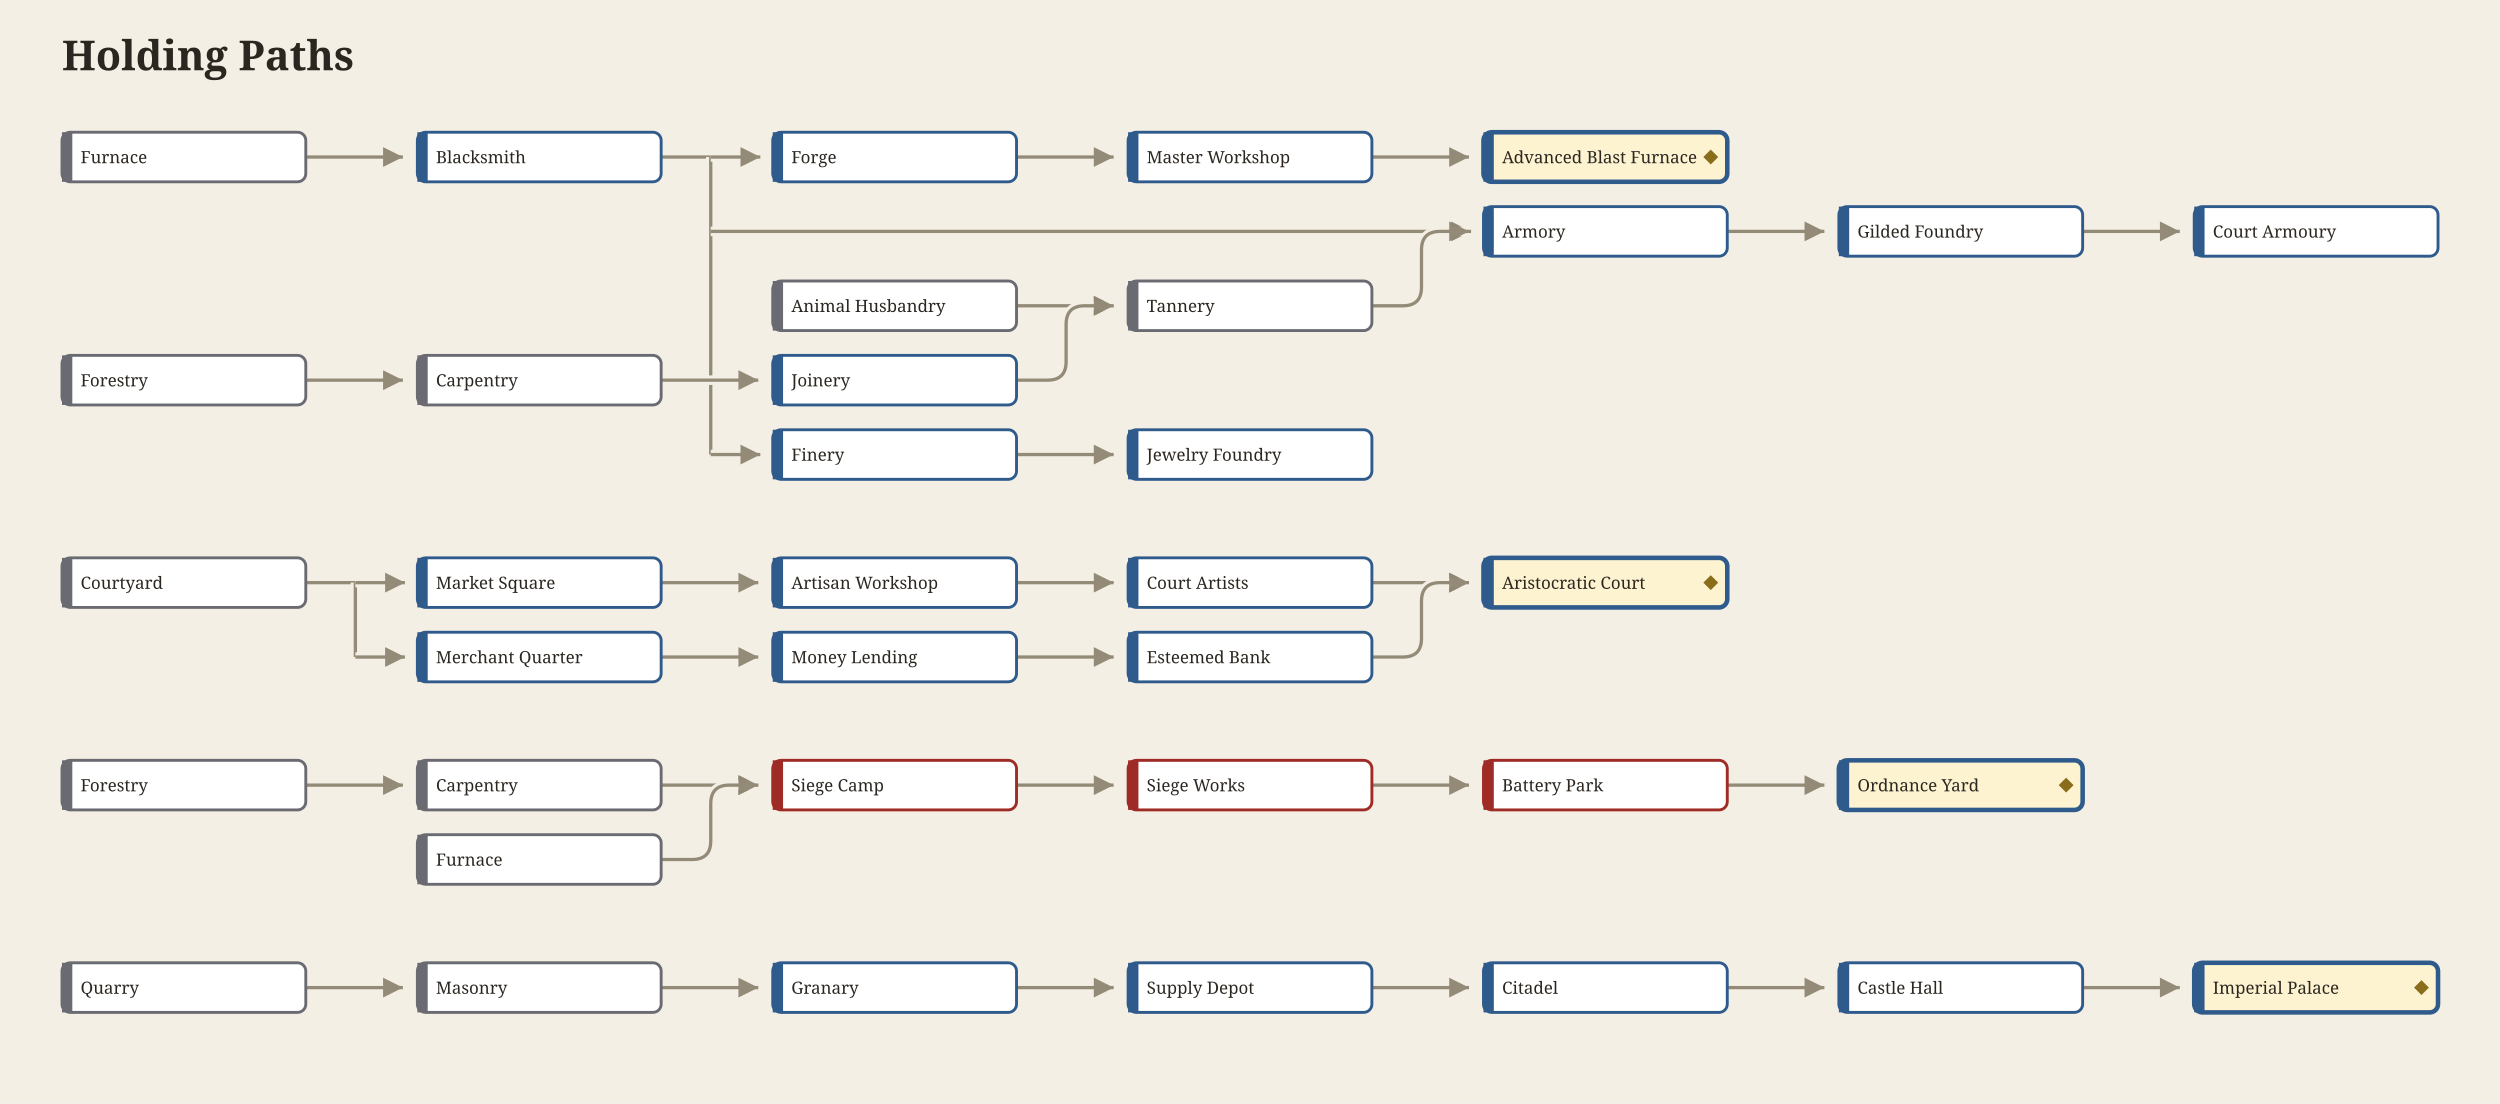
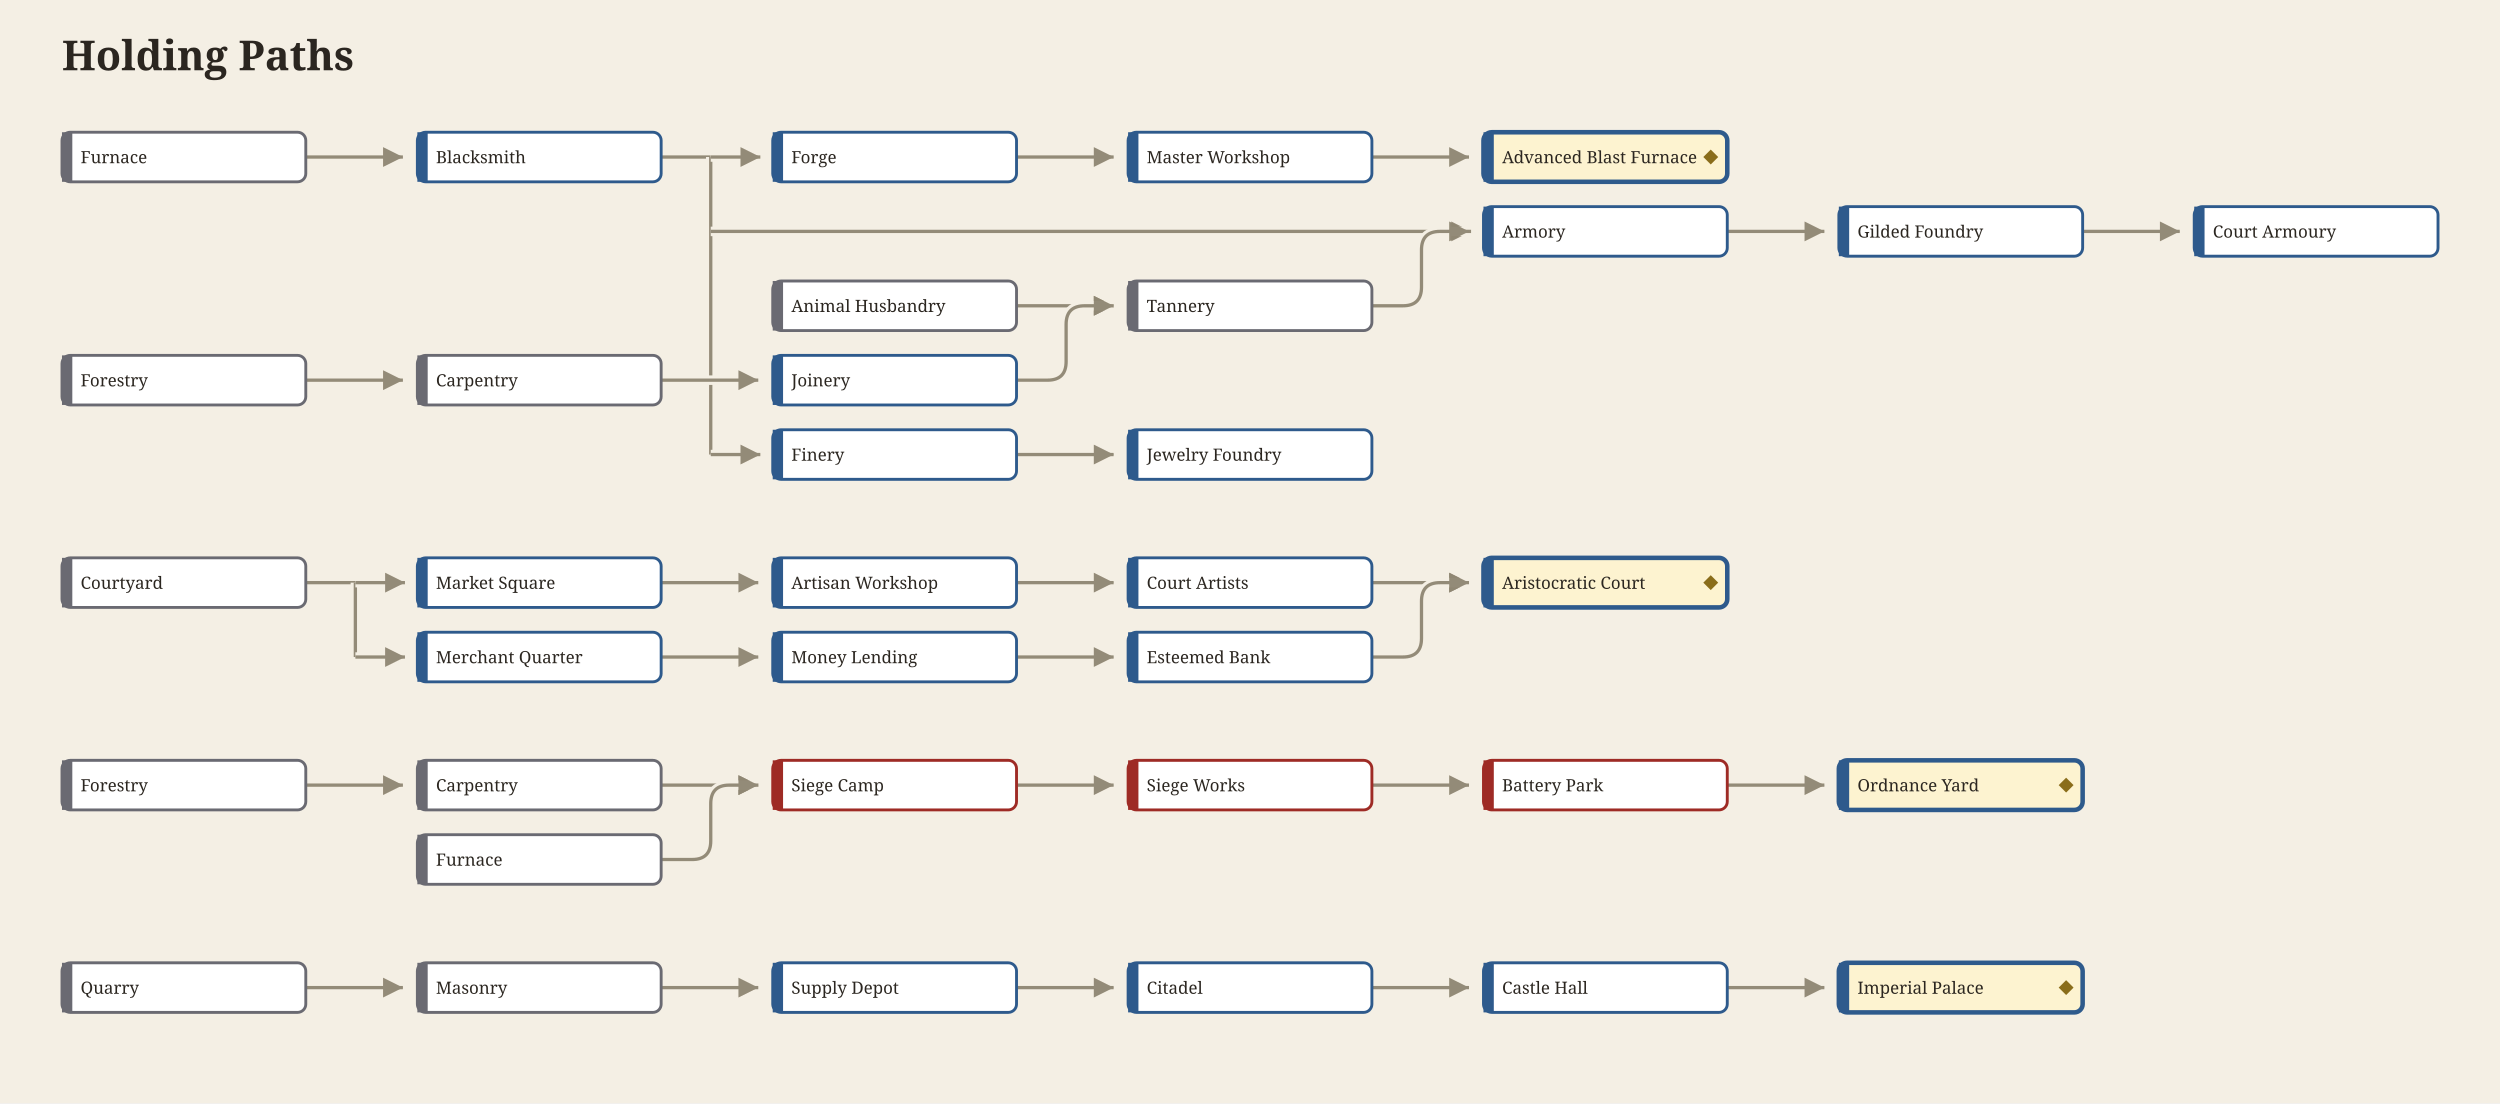
<svg xmlns="http://www.w3.org/2000/svg" width="1210" height="534" viewBox="0 0 1210 534" font-family="Georgia, serif">
  <rect width="1210" height="534" fill="#f4efe4" />
  <defs>
    <marker id="arw-2E5A8C" markerWidth="7" markerHeight="7" refX="6" refY="3" orient="auto">
      <path d="M0,0 L6,3 L0,6 Z" fill="#2E5A8C" />
    </marker>
    <marker id="arw-9E2B25" markerWidth="7" markerHeight="7" refX="6" refY="3" orient="auto">
      <path d="M0,0 L6,3 L0,6 Z" fill="#9E2B25" />
    </marker>
    <marker id="arw-1c9c8c" markerWidth="7" markerHeight="7" refX="6" refY="3" orient="auto">
      <path d="M0,0 L6,3 L0,6 Z" fill="#1c9c8c" />
    </marker>
    <marker id="arw-C6A024" markerWidth="7" markerHeight="7" refX="6" refY="3" orient="auto">
      <path d="M0,0 L6,3 L0,6 Z" fill="#C6A024" />
    </marker>
    <marker id="arw-6A3D8F" markerWidth="7" markerHeight="7" refX="6" refY="3" orient="auto">
      <path d="M0,0 L6,3 L0,6 Z" fill="#6A3D8F" />
    </marker>
    <marker id="arw-CC6A1A" markerWidth="7" markerHeight="7" refX="6" refY="3" orient="auto">
      <path d="M0,0 L6,3 L0,6 Z" fill="#CC6A1A" />
    </marker>
    <marker id="arw-3a7d3a" markerWidth="7" markerHeight="7" refX="6" refY="3" orient="auto">
      <path d="M0,0 L6,3 L0,6 Z" fill="#3a7d3a" />
    </marker>
    <marker id="arw-b5347a" markerWidth="7" markerHeight="7" refX="6" refY="3" orient="auto">
      <path d="M0,0 L6,3 L0,6 Z" fill="#b5347a" />
    </marker>
    <marker id="arw-2b6f9e" markerWidth="7" markerHeight="7" refX="6" refY="3" orient="auto">
      <path d="M0,0 L6,3 L0,6 Z" fill="#2b6f9e" />
    </marker>
    <marker id="arw-8a6d1a" markerWidth="7" markerHeight="7" refX="6" refY="3" orient="auto">
      <path d="M0,0 L6,3 L0,6 Z" fill="#8a6d1a" />
    </marker>
    <marker id="arw-5f5647" markerWidth="7" markerHeight="7" refX="6" refY="3" orient="auto">
      <path d="M0,0 L6,3 L0,6 Z" fill="#5f5647" />
    </marker>
    <marker id="arw-7a2ea0" markerWidth="7" markerHeight="7" refX="6" refY="3" orient="auto">
      <path d="M0,0 L6,3 L0,6 Z" fill="#7a2ea0" />
    </marker>
    <marker id="arw-0f8a7e" markerWidth="7" markerHeight="7" refX="6" refY="3" orient="auto">
      <path d="M0,0 L6,3 L0,6 Z" fill="#0f8a7e" />
    </marker>
    <marker id="arw-a83232" markerWidth="7" markerHeight="7" refX="6" refY="3" orient="auto">
      <path d="M0,0 L6,3 L0,6 Z" fill="#a83232" />
    </marker>
    <marker id="arw-8f8672" markerWidth="7" markerHeight="7" refX="6" refY="3" orient="auto">
      <path d="M0,0 L6,3 L0,6 Z" fill="#8f8672" />
    </marker>
  </defs>
  <text x="30" y="34" font-size="20" font-weight="bold" fill="#2b2620">Holding Paths</text>
  <path d="M148,76 L195,76" fill="none" stroke="#f4efe4" stroke-width="4.6" opacity="1" />
  <path d="M148,76 L195,76" fill="none" stroke="#8f8672" stroke-width="1.6" opacity="0.95" marker-end="url(#arw-8f8672)" />
  <path d="M148,184 L195,184" fill="none" stroke="#f4efe4" stroke-width="4.6" opacity="1" />
  <path d="M148,184 L195,184" fill="none" stroke="#8f8672" stroke-width="1.6" opacity="0.95" marker-end="url(#arw-8f8672)" />
  <path d="M320,76 L344,76" fill="none" stroke="#f4efe4" stroke-width="4.6" opacity="1" />
  <path d="M320,76 L344,76" fill="none" stroke="#8f8672" stroke-width="1.6" opacity="0.95" />
  <path d="M344,76 L344,220" fill="none" stroke="#f4efe4" stroke-width="4.6" opacity="1" />
  <path d="M344,76 L344,220" fill="none" stroke="#8f8672" stroke-width="1.6" opacity="0.95" />
  <path d="M344,220 L368,220" fill="none" stroke="#f4efe4" stroke-width="4.6" opacity="1" />
  <path d="M344,220 L368,220" fill="none" stroke="#8f8672" stroke-width="1.6" opacity="0.95" marker-end="url(#arw-8f8672)" />
  <path d="M344,112 L712,112" fill="none" stroke="#f4efe4" stroke-width="4.6" opacity="1" />
  <path d="M344,112 L712,112" fill="none" stroke="#8f8672" stroke-width="1.6" opacity="0.95" marker-end="url(#arw-8f8672)" />
  <path d="M344,76 L368,76" fill="none" stroke="#f4efe4" stroke-width="4.6" opacity="1" />
  <path d="M344,76 L368,76" fill="none" stroke="#8f8672" stroke-width="1.6" opacity="0.95" marker-end="url(#arw-8f8672)" />
  <path d="M320,184 L367,184" fill="none" stroke="#f4efe4" stroke-width="4.6" opacity="1" />
  <path d="M320,184 L367,184" fill="none" stroke="#8f8672" stroke-width="1.6" opacity="0.95" marker-end="url(#arw-8f8672)" />
  <path d="M492,76 L539,76" fill="none" stroke="#f4efe4" stroke-width="4.6" opacity="1" />
  <path d="M492,76 L539,76" fill="none" stroke="#8f8672" stroke-width="1.6" opacity="0.95" marker-end="url(#arw-8f8672)" />
  <path d="M492,148 L539,148" fill="none" stroke="#f4efe4" stroke-width="4.6" opacity="1" />
  <path d="M492,148 L539,148" fill="none" stroke="#8f8672" stroke-width="1.6" opacity="0.95" marker-end="url(#arw-8f8672)" />
  <path d="M492,184 L507,184 Q516,184 516,175 L516,157 Q516,148 525,148 L539,148" fill="none" stroke="#f4efe4" stroke-width="4.6" opacity="1" />
  <path d="M492,184 L507,184 Q516,184 516,175 L516,157 Q516,148 525,148 L539,148" fill="none" stroke="#8f8672" stroke-width="1.6" opacity="0.95" marker-end="url(#arw-8f8672)" />
  <path d="M492,220 L539,220" fill="none" stroke="#f4efe4" stroke-width="4.6" opacity="1" />
  <path d="M492,220 L539,220" fill="none" stroke="#8f8672" stroke-width="1.6" opacity="0.95" marker-end="url(#arw-8f8672)" />
  <path d="M664,76 L711,76" fill="none" stroke="#f4efe4" stroke-width="4.6" opacity="1" />
  <path d="M664,76 L711,76" fill="none" stroke="#8f8672" stroke-width="1.6" opacity="0.95" marker-end="url(#arw-8f8672)" />
  <path d="M664,148 L679,148 Q688,148 688,139 L688,121 Q688,112 697,112 L711,112" fill="none" stroke="#f4efe4" stroke-width="4.6" opacity="1" />
  <path d="M664,148 L679,148 Q688,148 688,139 L688,121 Q688,112 697,112 L711,112" fill="none" stroke="#8f8672" stroke-width="1.6" opacity="0.95" marker-end="url(#arw-8f8672)" />
  <path d="M836,112 L883,112" fill="none" stroke="#f4efe4" stroke-width="4.6" opacity="1" />
  <path d="M836,112 L883,112" fill="none" stroke="#8f8672" stroke-width="1.6" opacity="0.95" marker-end="url(#arw-8f8672)" />
  <path d="M1008,112 L1055,112" fill="none" stroke="#f4efe4" stroke-width="4.6" opacity="1" />
  <path d="M1008,112 L1055,112" fill="none" stroke="#8f8672" stroke-width="1.6" opacity="0.95" marker-end="url(#arw-8f8672)" />
  <rect x="30" y="64" width="118" height="24" rx="4" fill="#ffffff" stroke="#6a6a72" stroke-width="1.4" />
  <rect x="30" y="64" width="5" height="24" fill="#6a6a72" />
  <text x="39" y="79" font-size="8.2" fill="#2b2620">Furnace</text>
  <rect x="30" y="172" width="118" height="24" rx="4" fill="#ffffff" stroke="#6a6a72" stroke-width="1.4" />
  <rect x="30" y="172" width="5" height="24" fill="#6a6a72" />
  <text x="39" y="187" font-size="8.2" fill="#2b2620">Forestry</text>
  <rect x="202" y="64" width="118" height="24" rx="4" fill="#ffffff" stroke="#2E5A8C" stroke-width="1.4" />
  <rect x="202" y="64" width="5" height="24" fill="#2E5A8C" />
  <text x="211" y="79" font-size="8.2" fill="#2b2620">Blacksmith</text>
  <rect x="202" y="172" width="118" height="24" rx="4" fill="#ffffff" stroke="#6a6a72" stroke-width="1.4" />
  <rect x="202" y="172" width="5" height="24" fill="#6a6a72" />
  <text x="211" y="187" font-size="8.2" fill="#2b2620">Carpentry</text>
  <rect x="374" y="64" width="118" height="24" rx="4" fill="#ffffff" stroke="#2E5A8C" stroke-width="1.4" />
  <rect x="374" y="64" width="5" height="24" fill="#2E5A8C" />
  <text x="383" y="79" font-size="8.2" fill="#2b2620">Forge</text>
  <rect x="374" y="136" width="118" height="24" rx="4" fill="#ffffff" stroke="#6a6a72" stroke-width="1.4" />
  <rect x="374" y="136" width="5" height="24" fill="#6a6a72" />
  <text x="383" y="151" font-size="8.2" fill="#2b2620">Animal Husbandry</text>
  <rect x="374" y="172" width="118" height="24" rx="4" fill="#ffffff" stroke="#2E5A8C" stroke-width="1.4" />
  <rect x="374" y="172" width="5" height="24" fill="#2E5A8C" />
  <text x="383" y="187" font-size="8.2" fill="#2b2620">Joinery</text>
  <rect x="374" y="208" width="118" height="24" rx="4" fill="#ffffff" stroke="#2E5A8C" stroke-width="1.4" />
  <rect x="374" y="208" width="5" height="24" fill="#2E5A8C" />
  <text x="383" y="223" font-size="8.2" fill="#2b2620">Finery</text>
  <rect x="546" y="64" width="118" height="24" rx="4" fill="#ffffff" stroke="#2E5A8C" stroke-width="1.4" />
  <rect x="546" y="64" width="5" height="24" fill="#2E5A8C" />
  <text x="555" y="79" font-size="8.2" fill="#2b2620">Master Workshop</text>
  <rect x="546" y="136" width="118" height="24" rx="4" fill="#ffffff" stroke="#6a6a72" stroke-width="1.4" />
  <rect x="546" y="136" width="5" height="24" fill="#6a6a72" />
  <text x="555" y="151" font-size="8.2" fill="#2b2620">Tannery</text>
  <rect x="546" y="208" width="118" height="24" rx="4" fill="#ffffff" stroke="#2E5A8C" stroke-width="1.4" />
  <rect x="546" y="208" width="5" height="24" fill="#2E5A8C" />
  <text x="555" y="223" font-size="8.2" fill="#2b2620">Jewelry Foundry</text>
  <rect x="718" y="64" width="118" height="24" rx="4" fill="#fdf3d0" stroke="#2E5A8C" stroke-width="2.2" />
  <rect x="718" y="64" width="5" height="24" fill="#2E5A8C" />
  <text x="727" y="79" font-size="8.2" fill="#2b2620">Advanced Blast Furnace</text>
  <polygon points="828.0,72.4 831.6,76.0 828.0,79.6 824.4,76.0" fill="#8a6d1a" />
  <rect x="718" y="100" width="118" height="24" rx="4" fill="#ffffff" stroke="#2E5A8C" stroke-width="1.4" />
  <rect x="718" y="100" width="5" height="24" fill="#2E5A8C" />
  <text x="727" y="115" font-size="8.2" fill="#2b2620">Armory</text>
  <rect x="890" y="100" width="118" height="24" rx="4" fill="#ffffff" stroke="#2E5A8C" stroke-width="1.4" />
  <rect x="890" y="100" width="5" height="24" fill="#2E5A8C" />
  <text x="899" y="115" font-size="8.2" fill="#2b2620">Gilded Foundry</text>
  <rect x="1062" y="100" width="118" height="24" rx="4" fill="#ffffff" stroke="#2E5A8C" stroke-width="1.4" />
  <rect x="1062" y="100" width="5" height="24" fill="#2E5A8C" />
  <text x="1071" y="115" font-size="8.2" fill="#2b2620">Court Armoury</text>
  <path d="M148,282 L172,282" fill="none" stroke="#f4efe4" stroke-width="4.6" opacity="1" />
  <path d="M148,282 L172,282" fill="none" stroke="#8f8672" stroke-width="1.6" opacity="0.95" />
  <path d="M172,282 L172,318" fill="none" stroke="#f4efe4" stroke-width="4.6" opacity="1" />
  <path d="M172,282 L172,318" fill="none" stroke="#8f8672" stroke-width="1.6" opacity="0.95" />
  <path d="M172,282 L196,282" fill="none" stroke="#f4efe4" stroke-width="4.6" opacity="1" />
  <path d="M172,282 L196,282" fill="none" stroke="#8f8672" stroke-width="1.6" opacity="0.95" marker-end="url(#arw-8f8672)" />
  <path d="M172,318 L196,318" fill="none" stroke="#f4efe4" stroke-width="4.6" opacity="1" />
  <path d="M172,318 L196,318" fill="none" stroke="#8f8672" stroke-width="1.6" opacity="0.95" marker-end="url(#arw-8f8672)" />
  <path d="M320,282 L367,282" fill="none" stroke="#f4efe4" stroke-width="4.6" opacity="1" />
  <path d="M320,282 L367,282" fill="none" stroke="#8f8672" stroke-width="1.6" opacity="0.95" marker-end="url(#arw-8f8672)" />
  <path d="M320,318 L367,318" fill="none" stroke="#f4efe4" stroke-width="4.6" opacity="1" />
  <path d="M320,318 L367,318" fill="none" stroke="#8f8672" stroke-width="1.6" opacity="0.95" marker-end="url(#arw-8f8672)" />
  <path d="M492,282 L539,282" fill="none" stroke="#f4efe4" stroke-width="4.6" opacity="1" />
  <path d="M492,282 L539,282" fill="none" stroke="#8f8672" stroke-width="1.6" opacity="0.95" marker-end="url(#arw-8f8672)" />
  <path d="M492,318 L539,318" fill="none" stroke="#f4efe4" stroke-width="4.6" opacity="1" />
  <path d="M492,318 L539,318" fill="none" stroke="#8f8672" stroke-width="1.6" opacity="0.95" marker-end="url(#arw-8f8672)" />
  <path d="M664,282 L711,282" fill="none" stroke="#f4efe4" stroke-width="4.6" opacity="1" />
  <path d="M664,282 L711,282" fill="none" stroke="#8f8672" stroke-width="1.6" opacity="0.95" marker-end="url(#arw-8f8672)" />
  <path d="M664,318 L679,318 Q688,318 688,309 L688,291 Q688,282 697,282 L711,282" fill="none" stroke="#f4efe4" stroke-width="4.6" opacity="1" />
  <path d="M664,318 L679,318 Q688,318 688,309 L688,291 Q688,282 697,282 L711,282" fill="none" stroke="#8f8672" stroke-width="1.6" opacity="0.95" marker-end="url(#arw-8f8672)" />
  <rect x="30" y="270" width="118" height="24" rx="4" fill="#ffffff" stroke="#6a6a72" stroke-width="1.4" />
  <rect x="30" y="270" width="5" height="24" fill="#6a6a72" />
  <text x="39" y="285" font-size="8.2" fill="#2b2620">Courtyard</text>
  <rect x="202" y="270" width="118" height="24" rx="4" fill="#ffffff" stroke="#2E5A8C" stroke-width="1.4" />
  <rect x="202" y="270" width="5" height="24" fill="#2E5A8C" />
  <text x="211" y="285" font-size="8.2" fill="#2b2620">Market Square</text>
  <rect x="202" y="306" width="118" height="24" rx="4" fill="#ffffff" stroke="#2E5A8C" stroke-width="1.4" />
  <rect x="202" y="306" width="5" height="24" fill="#2E5A8C" />
  <text x="211" y="321" font-size="8.2" fill="#2b2620">Merchant Quarter</text>
  <rect x="374" y="270" width="118" height="24" rx="4" fill="#ffffff" stroke="#2E5A8C" stroke-width="1.4" />
  <rect x="374" y="270" width="5" height="24" fill="#2E5A8C" />
  <text x="383" y="285" font-size="8.2" fill="#2b2620">Artisan Workshop</text>
  <rect x="374" y="306" width="118" height="24" rx="4" fill="#ffffff" stroke="#2E5A8C" stroke-width="1.4" />
  <rect x="374" y="306" width="5" height="24" fill="#2E5A8C" />
  <text x="383" y="321" font-size="8.2" fill="#2b2620">Money Lending</text>
  <rect x="546" y="270" width="118" height="24" rx="4" fill="#ffffff" stroke="#2E5A8C" stroke-width="1.4" />
  <rect x="546" y="270" width="5" height="24" fill="#2E5A8C" />
  <text x="555" y="285" font-size="8.2" fill="#2b2620">Court Artists</text>
  <rect x="546" y="306" width="118" height="24" rx="4" fill="#ffffff" stroke="#2E5A8C" stroke-width="1.4" />
  <rect x="546" y="306" width="5" height="24" fill="#2E5A8C" />
  <text x="555" y="321" font-size="8.2" fill="#2b2620">Esteemed Bank</text>
  <rect x="718" y="270" width="118" height="24" rx="4" fill="#fdf3d0" stroke="#2E5A8C" stroke-width="2.2" />
  <rect x="718" y="270" width="5" height="24" fill="#2E5A8C" />
  <text x="727" y="285" font-size="8.2" fill="#2b2620">Aristocratic Court</text>
  <polygon points="828.0,278.4 831.6,282.0 828.0,285.6 824.4,282.0" fill="#8a6d1a" />
  <path d="M148,380 L195,380" fill="none" stroke="#f4efe4" stroke-width="4.6" opacity="1" />
  <path d="M148,380 L195,380" fill="none" stroke="#8f8672" stroke-width="1.6" opacity="0.95" marker-end="url(#arw-8f8672)" />
  <path d="M320,380 L367,380" fill="none" stroke="#f4efe4" stroke-width="4.6" opacity="1" />
  <path d="M320,380 L367,380" fill="none" stroke="#8f8672" stroke-width="1.6" opacity="0.95" marker-end="url(#arw-8f8672)" />
  <path d="M320,416 L335,416 Q344,416 344,407 L344,389 Q344,380 353,380 L367,380" fill="none" stroke="#f4efe4" stroke-width="4.6" opacity="1" />
  <path d="M320,416 L335,416 Q344,416 344,407 L344,389 Q344,380 353,380 L367,380" fill="none" stroke="#8f8672" stroke-width="1.6" opacity="0.95" marker-end="url(#arw-8f8672)" />
  <path d="M492,380 L539,380" fill="none" stroke="#f4efe4" stroke-width="4.6" opacity="1" />
  <path d="M492,380 L539,380" fill="none" stroke="#8f8672" stroke-width="1.6" opacity="0.95" marker-end="url(#arw-8f8672)" />
  <path d="M664,380 L711,380" fill="none" stroke="#f4efe4" stroke-width="4.6" opacity="1" />
  <path d="M664,380 L711,380" fill="none" stroke="#8f8672" stroke-width="1.6" opacity="0.95" marker-end="url(#arw-8f8672)" />
  <path d="M836,380 L883,380" fill="none" stroke="#f4efe4" stroke-width="4.6" opacity="1" />
  <path d="M836,380 L883,380" fill="none" stroke="#8f8672" stroke-width="1.6" opacity="0.95" marker-end="url(#arw-8f8672)" />
  <rect x="30" y="368" width="118" height="24" rx="4" fill="#ffffff" stroke="#6a6a72" stroke-width="1.4" />
  <rect x="30" y="368" width="5" height="24" fill="#6a6a72" />
  <text x="39" y="383" font-size="8.2" fill="#2b2620">Forestry</text>
  <rect x="202" y="368" width="118" height="24" rx="4" fill="#ffffff" stroke="#6a6a72" stroke-width="1.4" />
  <rect x="202" y="368" width="5" height="24" fill="#6a6a72" />
  <text x="211" y="383" font-size="8.2" fill="#2b2620">Carpentry</text>
  <rect x="202" y="404" width="118" height="24" rx="4" fill="#ffffff" stroke="#6a6a72" stroke-width="1.4" />
  <rect x="202" y="404" width="5" height="24" fill="#6a6a72" />
  <text x="211" y="419" font-size="8.2" fill="#2b2620">Furnace</text>
  <rect x="374" y="368" width="118" height="24" rx="4" fill="#ffffff" stroke="#9E2B25" stroke-width="1.4" />
  <rect x="374" y="368" width="5" height="24" fill="#9E2B25" />
  <text x="383" y="383" font-size="8.2" fill="#2b2620">Siege Camp</text>
  <rect x="546" y="368" width="118" height="24" rx="4" fill="#ffffff" stroke="#9E2B25" stroke-width="1.4" />
  <rect x="546" y="368" width="5" height="24" fill="#9E2B25" />
  <text x="555" y="383" font-size="8.2" fill="#2b2620">Siege Works</text>
  <rect x="718" y="368" width="118" height="24" rx="4" fill="#ffffff" stroke="#9E2B25" stroke-width="1.4" />
  <rect x="718" y="368" width="5" height="24" fill="#9E2B25" />
  <text x="727" y="383" font-size="8.2" fill="#2b2620">Battery Park</text>
  <rect x="890" y="368" width="118" height="24" rx="4" fill="#fdf3d0" stroke="#2E5A8C" stroke-width="2.2" />
  <rect x="890" y="368" width="5" height="24" fill="#2E5A8C" />
  <text x="899" y="383" font-size="8.2" fill="#2b2620">Ordnance Yard</text>
  <polygon points="1000.0,376.4 1003.6,380.0 1000.0,383.6 996.4,380.0" fill="#8a6d1a" />
  <path d="M148,478 L195,478" fill="none" stroke="#f4efe4" stroke-width="4.6" opacity="1" />
  <path d="M148,478 L195,478" fill="none" stroke="#8f8672" stroke-width="1.6" opacity="0.95" marker-end="url(#arw-8f8672)" />
  <path d="M320,478 L367,478" fill="none" stroke="#f4efe4" stroke-width="4.6" opacity="1" />
  <path d="M320,478 L367,478" fill="none" stroke="#8f8672" stroke-width="1.6" opacity="0.95" marker-end="url(#arw-8f8672)" />
  <path d="M492,478 L539,478" fill="none" stroke="#f4efe4" stroke-width="4.6" opacity="1" />
  <path d="M492,478 L539,478" fill="none" stroke="#8f8672" stroke-width="1.6" opacity="0.95" marker-end="url(#arw-8f8672)" />
  <path d="M664,478 L711,478" fill="none" stroke="#f4efe4" stroke-width="4.6" opacity="1" />
  <path d="M664,478 L711,478" fill="none" stroke="#8f8672" stroke-width="1.6" opacity="0.95" marker-end="url(#arw-8f8672)" />
  <path d="M836,478 L883,478" fill="none" stroke="#f4efe4" stroke-width="4.6" opacity="1" />
  <path d="M836,478 L883,478" fill="none" stroke="#8f8672" stroke-width="1.6" opacity="0.95" marker-end="url(#arw-8f8672)" />
-   <path d="M1008,478 L1055,478" fill="none" stroke="#f4efe4" stroke-width="4.6" opacity="1" />
-   <path d="M1008,478 L1055,478" fill="none" stroke="#8f8672" stroke-width="1.6" opacity="0.95" marker-end="url(#arw-8f8672)" />
  <rect x="30" y="466" width="118" height="24" rx="4" fill="#ffffff" stroke="#6a6a72" stroke-width="1.4" />
  <rect x="30" y="466" width="5" height="24" fill="#6a6a72" />
  <text x="39" y="481" font-size="8.2" fill="#2b2620">Quarry</text>
  <rect x="202" y="466" width="118" height="24" rx="4" fill="#ffffff" stroke="#6a6a72" stroke-width="1.4" />
  <rect x="202" y="466" width="5" height="24" fill="#6a6a72" />
  <text x="211" y="481" font-size="8.2" fill="#2b2620">Masonry</text>
  <rect x="374" y="466" width="118" height="24" rx="4" fill="#ffffff" stroke="#2E5A8C" stroke-width="1.4" />
  <rect x="374" y="466" width="5" height="24" fill="#2E5A8C" />
-   <text x="383" y="481" font-size="8.2" fill="#2b2620">Granary</text>
+   <text x="383" y="481" font-size="8.2" fill="#2b2620">Supply Depot</text>
  <rect x="546" y="466" width="118" height="24" rx="4" fill="#ffffff" stroke="#2E5A8C" stroke-width="1.4" />
  <rect x="546" y="466" width="5" height="24" fill="#2E5A8C" />
-   <text x="555" y="481" font-size="8.2" fill="#2b2620">Supply Depot</text>
+   <text x="555" y="481" font-size="8.2" fill="#2b2620">Citadel</text>
  <rect x="718" y="466" width="118" height="24" rx="4" fill="#ffffff" stroke="#2E5A8C" stroke-width="1.4" />
  <rect x="718" y="466" width="5" height="24" fill="#2E5A8C" />
-   <text x="727" y="481" font-size="8.2" fill="#2b2620">Citadel</text>
-   <rect x="890" y="466" width="118" height="24" rx="4" fill="#ffffff" stroke="#2E5A8C" stroke-width="1.4" />
+   <text x="727" y="481" font-size="8.2" fill="#2b2620">Castle Hall</text>
+   <rect x="890" y="466" width="118" height="24" rx="4" fill="#fdf3d0" stroke="#2E5A8C" stroke-width="2.2" />
  <rect x="890" y="466" width="5" height="24" fill="#2E5A8C" />
-   <text x="899" y="481" font-size="8.2" fill="#2b2620">Castle Hall</text>
-   <rect x="1062" y="466" width="118" height="24" rx="4" fill="#fdf3d0" stroke="#2E5A8C" stroke-width="2.2" />
-   <rect x="1062" y="466" width="5" height="24" fill="#2E5A8C" />
-   <text x="1071" y="481" font-size="8.2" fill="#2b2620">Imperial Palace</text>
-   <polygon points="1172.0,474.4 1175.6,478.0 1172.0,481.6 1168.4,478.0" fill="#8a6d1a" />
+   <text x="899" y="481" font-size="8.2" fill="#2b2620">Imperial Palace</text>
+   <polygon points="1000.0,474.4 1003.6,478.0 1000.0,481.6 996.4,478.0" fill="#8a6d1a" />
</svg>
